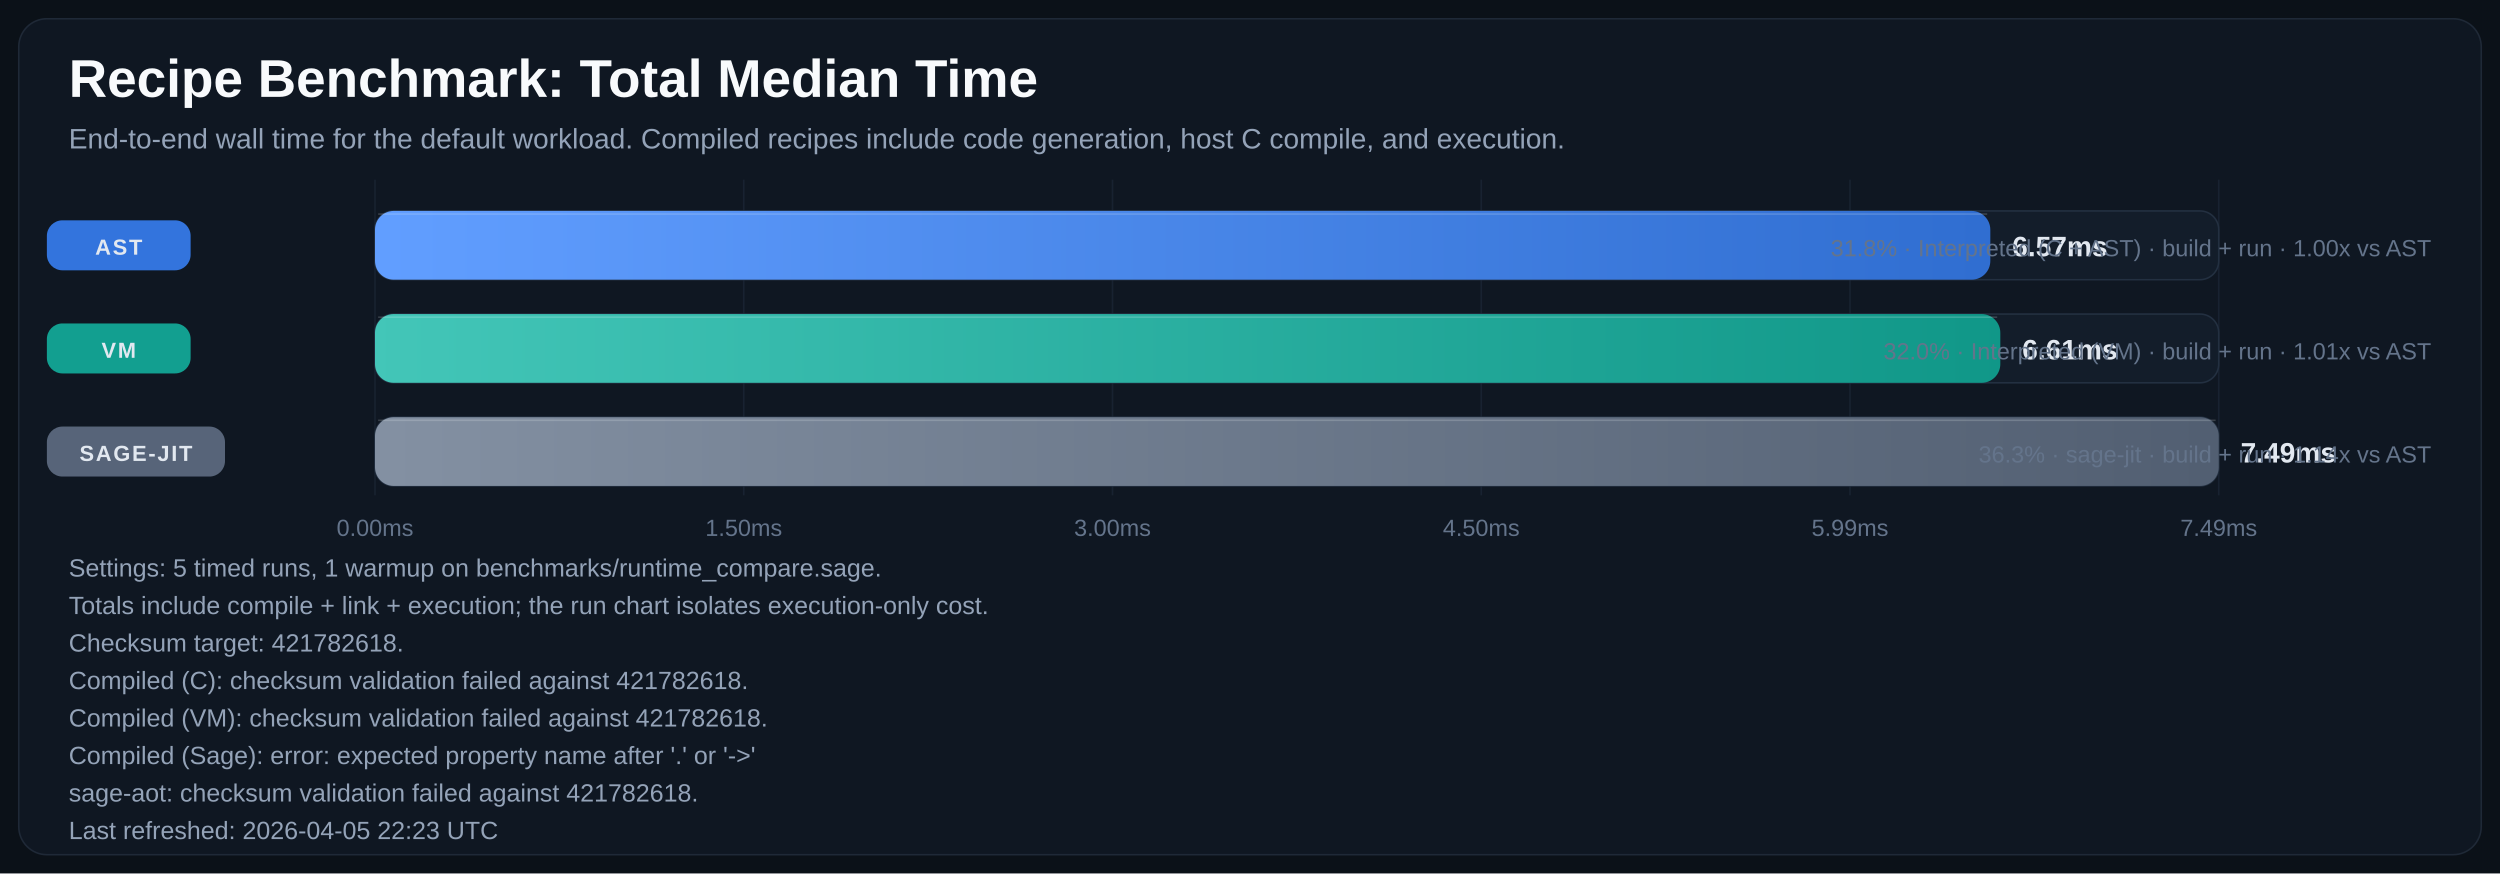
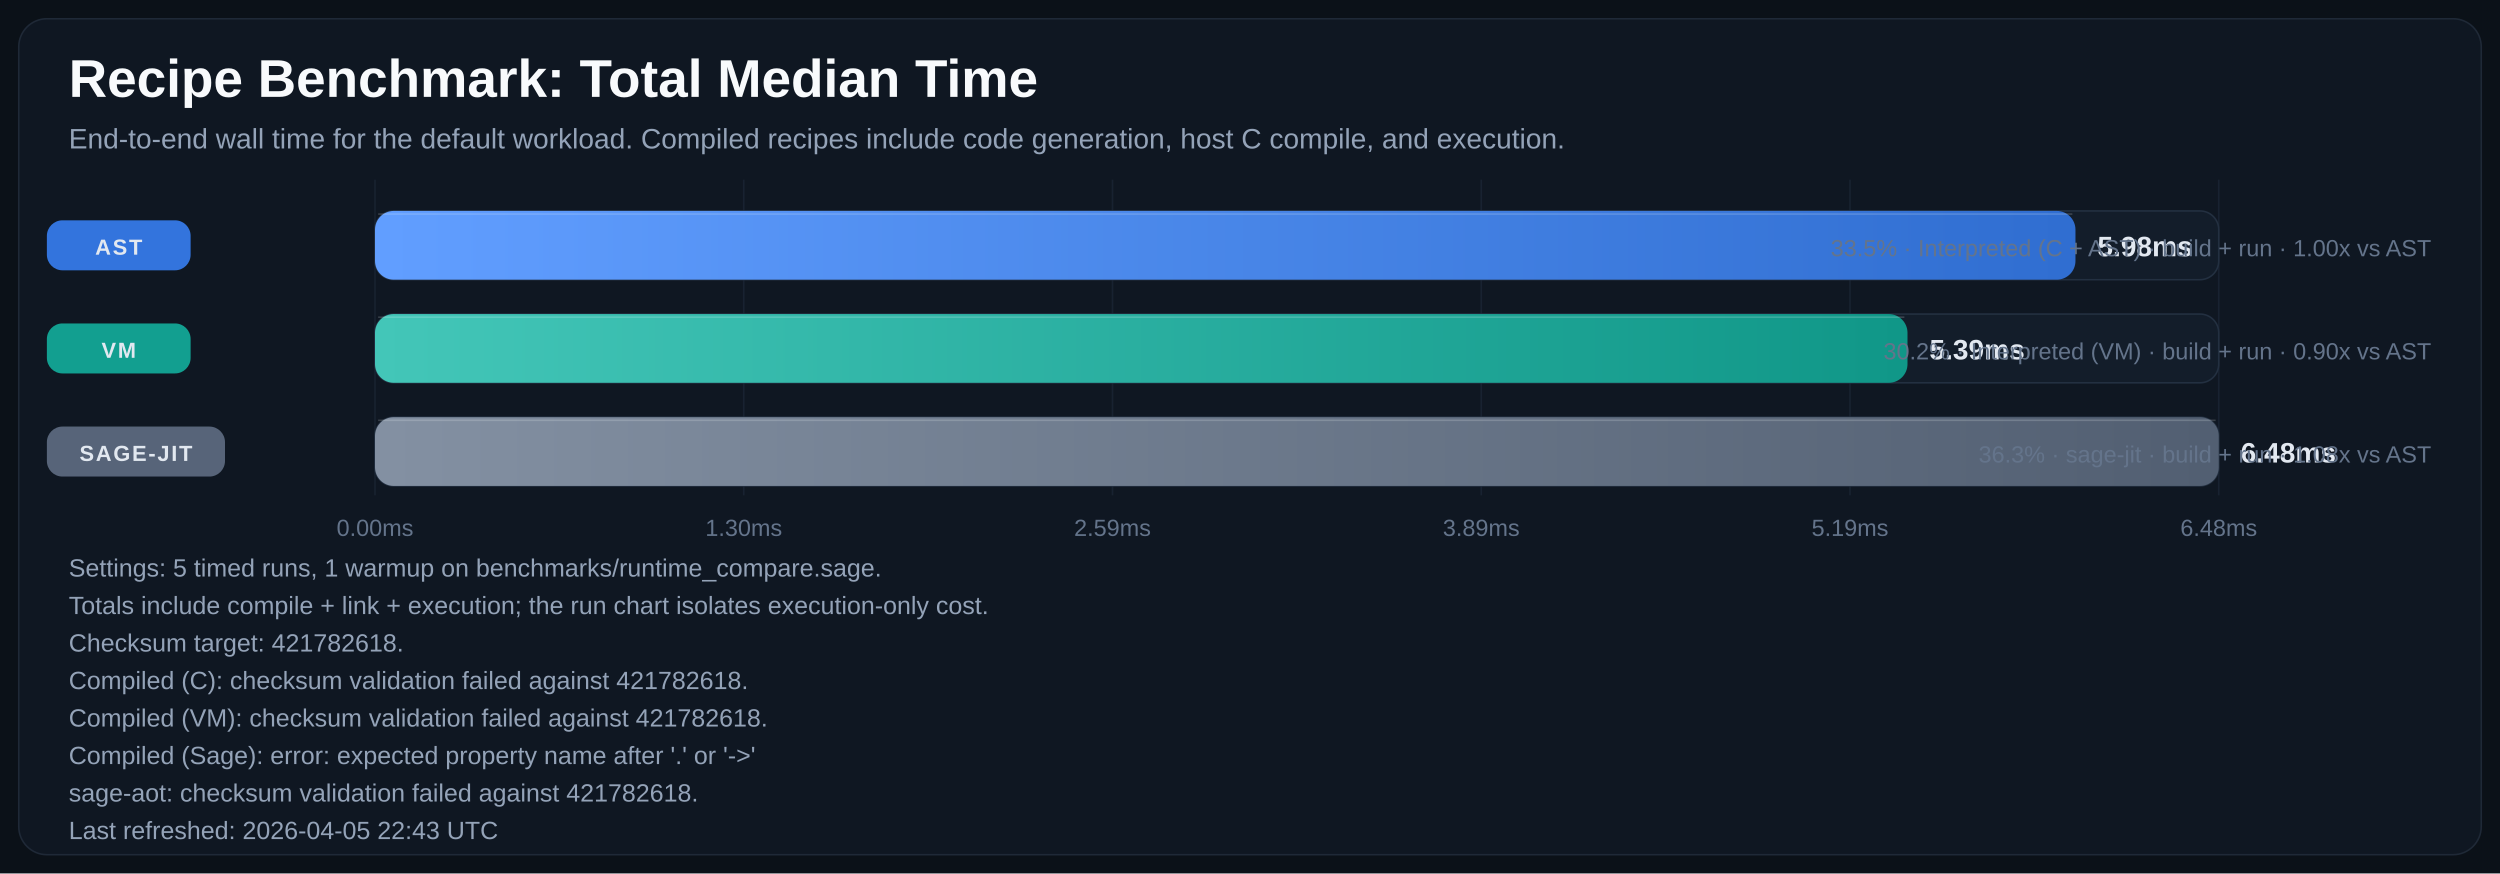
<svg xmlns="http://www.w3.org/2000/svg" width="1600" height="559" viewBox="0 0 1600 559" role="img" aria-labelledby="title desc">
  <defs>
    <linearGradient id="bar-gradient-0" x1="0%" y1="0%" x2="100%" y2="0%">
      <stop offset="0%" stop-color="#619EFF" />
      <stop offset="100%" stop-color="#306ED1" />
    </linearGradient>
    <linearGradient id="bar-gradient-1" x1="0%" y1="0%" x2="100%" y2="0%">
      <stop offset="0%" stop-color="#43C6B8" />
      <stop offset="100%" stop-color="#109788" />
    </linearGradient>
    <linearGradient id="bar-gradient-2" x1="0%" y1="0%" x2="100%" y2="0%">
      <stop offset="0%" stop-color="#8390A2" />
      <stop offset="100%" stop-color="#525F72" />
    </linearGradient>
  </defs>
  <rect width="100%" height="100%" fill="#0B1118" />
  <rect x="12" y="12" width="1576" height="535" rx="18" fill="#0F1722" stroke="#1F2937" />
  <text x="44" y="62" fill="#F8FAFC" font-size="34" font-family="Segoe UI, Arial, sans-serif" font-weight="700">Recipe Benchmark: Total Median Time</text>
  <text x="44" y="95" fill="#94A3B8" font-size="18" font-family="Segoe UI, Arial, sans-serif">End-to-end wall time for the default workload. Compiled recipes include code generation, host C compile, and execution.</text>
  <line x1="240.0" y1="115" x2="240.0" y2="317" stroke="#182231" stroke-width="1" />
  <text x="240.0" y="343" text-anchor="middle" fill="#64748B" font-size="15" font-family="Segoe UI, Arial, sans-serif">0.00ms</text>
  <line x1="476.0" y1="115" x2="476.0" y2="317" stroke="#182231" stroke-width="1" />
-   <text x="476.0" y="343" text-anchor="middle" fill="#64748B" font-size="15" font-family="Segoe UI, Arial, sans-serif">1.50ms</text>
+   <text x="476.0" y="343" text-anchor="middle" fill="#64748B" font-size="15" font-family="Segoe UI, Arial, sans-serif">1.30ms</text>
  <line x1="712.0" y1="115" x2="712.0" y2="317" stroke="#182231" stroke-width="1" />
-   <text x="712.0" y="343" text-anchor="middle" fill="#64748B" font-size="15" font-family="Segoe UI, Arial, sans-serif">3.00ms</text>
+   <text x="712.0" y="343" text-anchor="middle" fill="#64748B" font-size="15" font-family="Segoe UI, Arial, sans-serif">2.59ms</text>
  <line x1="948.0" y1="115" x2="948.0" y2="317" stroke="#182231" stroke-width="1" />
-   <text x="948.0" y="343" text-anchor="middle" fill="#64748B" font-size="15" font-family="Segoe UI, Arial, sans-serif">4.50ms</text>
+   <text x="948.0" y="343" text-anchor="middle" fill="#64748B" font-size="15" font-family="Segoe UI, Arial, sans-serif">3.89ms</text>
  <line x1="1184.0" y1="115" x2="1184.0" y2="317" stroke="#182231" stroke-width="1" />
-   <text x="1184.0" y="343" text-anchor="middle" fill="#64748B" font-size="15" font-family="Segoe UI, Arial, sans-serif">5.99ms</text>
+   <text x="1184.0" y="343" text-anchor="middle" fill="#64748B" font-size="15" font-family="Segoe UI, Arial, sans-serif">5.19ms</text>
  <line x1="1420.0" y1="115" x2="1420.0" y2="317" stroke="#182231" stroke-width="1" />
-   <text x="1420.0" y="343" text-anchor="middle" fill="#64748B" font-size="15" font-family="Segoe UI, Arial, sans-serif">7.49ms</text>
+   <text x="1420.0" y="343" text-anchor="middle" fill="#64748B" font-size="15" font-family="Segoe UI, Arial, sans-serif">6.48ms</text>
  <rect x="30" y="141.0" width="92" height="32" rx="10" fill="#3479E6" opacity="0.95" />
  <text x="76.0" y="163.0" text-anchor="middle" fill="#E2E8F0" font-size="14" font-family="Segoe UI, Arial, sans-serif" font-weight="700" letter-spacing="1.1">AST</text>
  <rect x="240" y="135" width="1180" height="44" rx="12" fill="#131D2A" stroke="#233041" />
-   <rect x="240" y="135" width="1033.8" height="44" rx="12" fill="url(#bar-gradient-0)" />
-   <line x1="242.0" y1="137.0" x2="1271.8" y2="137.0" stroke="#F8FAFC" stroke-opacity="0.18" />
-   <text x="1287.8" y="164.0" fill="#E2E8F0" font-size="18" font-family="Segoe UI, Arial, sans-serif" font-weight="700">6.57ms</text>
-   <text x="1556" y="164.0" text-anchor="end" fill="#64748B" font-size="15" font-family="Segoe UI, Arial, sans-serif">31.8% · Interpreted (C + AST) · build + run · 1.00x vs AST</text>
+   <rect x="240" y="135" width="1088.3" height="44" rx="12" fill="url(#bar-gradient-0)" />
+   <line x1="242.0" y1="137.0" x2="1326.3" y2="137.0" stroke="#F8FAFC" stroke-opacity="0.18" />
+   <text x="1342.3" y="164.0" fill="#E2E8F0" font-size="18" font-family="Segoe UI, Arial, sans-serif" font-weight="700">5.98ms</text>
+   <text x="1556" y="164.0" text-anchor="end" fill="#64748B" font-size="15" font-family="Segoe UI, Arial, sans-serif">33.5% · Interpreted (C + AST) · build + run · 1.00x vs AST</text>
  <rect x="30" y="207.0" width="92" height="32" rx="10" fill="#12A695" opacity="0.95" />
  <text x="76.0" y="229.0" text-anchor="middle" fill="#E2E8F0" font-size="14" font-family="Segoe UI, Arial, sans-serif" font-weight="700" letter-spacing="1.1">VM</text>
  <rect x="240" y="201" width="1180" height="44" rx="12" fill="#131D2A" stroke="#233041" />
-   <rect x="240" y="201" width="1040.2" height="44" rx="12" fill="url(#bar-gradient-1)" />
-   <line x1="242.0" y1="203.0" x2="1278.2" y2="203.0" stroke="#F8FAFC" stroke-opacity="0.18" />
-   <text x="1294.2" y="230.0" fill="#E2E8F0" font-size="18" font-family="Segoe UI, Arial, sans-serif" font-weight="700">6.61ms</text>
-   <text x="1556" y="230.0" text-anchor="end" fill="#64748B" font-size="15" font-family="Segoe UI, Arial, sans-serif">32.0% · Interpreted (VM) · build + run · 1.01x vs AST</text>
+   <rect x="240" y="201" width="980.8" height="44" rx="12" fill="url(#bar-gradient-1)" />
+   <line x1="242.0" y1="203.0" x2="1218.8" y2="203.0" stroke="#F8FAFC" stroke-opacity="0.18" />
+   <text x="1234.8" y="230.0" fill="#E2E8F0" font-size="18" font-family="Segoe UI, Arial, sans-serif" font-weight="700">5.39ms</text>
+   <text x="1556" y="230.0" text-anchor="end" fill="#64748B" font-size="15" font-family="Segoe UI, Arial, sans-serif">30.2% · Interpreted (VM) · build + run · 0.90x vs AST</text>
  <rect x="30" y="273.0" width="114" height="32" rx="10" fill="#5A687D" opacity="0.95" />
  <text x="87.0" y="295.0" text-anchor="middle" fill="#E2E8F0" font-size="14" font-family="Segoe UI, Arial, sans-serif" font-weight="700" letter-spacing="1.1">SAGE-JIT</text>
  <rect x="240" y="267" width="1180" height="44" rx="12" fill="#131D2A" stroke="#233041" />
  <rect x="240" y="267" width="1180.0" height="44" rx="12" fill="url(#bar-gradient-2)" />
  <line x1="242.0" y1="269.0" x2="1418.0" y2="269.0" stroke="#F8FAFC" stroke-opacity="0.18" />
-   <text x="1434.0" y="296.0" fill="#E2E8F0" font-size="18" font-family="Segoe UI, Arial, sans-serif" font-weight="700">7.49ms</text>
-   <text x="1556" y="296.0" text-anchor="end" fill="#64748B" font-size="15" font-family="Segoe UI, Arial, sans-serif">36.3% · sage-jit · build + run · 1.14x vs AST</text>
+   <text x="1434.0" y="296.0" fill="#E2E8F0" font-size="18" font-family="Segoe UI, Arial, sans-serif" font-weight="700">6.48ms</text>
+   <text x="1556" y="296.0" text-anchor="end" fill="#64748B" font-size="15" font-family="Segoe UI, Arial, sans-serif">36.3% · sage-jit · build + run · 1.08x vs AST</text>
  <text x="44" y="369" fill="#94A3B8" font-size="16" font-family="Segoe UI, Arial, sans-serif">Settings: 5 timed runs, 1 warmup on benchmarks/runtime_compare.sage.</text>
  <text x="44" y="393" fill="#94A3B8" font-size="16" font-family="Segoe UI, Arial, sans-serif">Totals include compile + link + execution; the run chart isolates execution-only cost.</text>
  <text x="44" y="417" fill="#94A3B8" font-size="16" font-family="Segoe UI, Arial, sans-serif">Checksum target: 421782618.</text>
  <text x="44" y="441" fill="#94A3B8" font-size="16" font-family="Segoe UI, Arial, sans-serif">Compiled (C): checksum validation failed against 421782618.</text>
  <text x="44" y="465" fill="#94A3B8" font-size="16" font-family="Segoe UI, Arial, sans-serif">Compiled (VM): checksum validation failed against 421782618.</text>
  <text x="44" y="489" fill="#94A3B8" font-size="16" font-family="Segoe UI, Arial, sans-serif">Compiled (Sage): error: expected property name after '.' or '-&gt;'</text>
  <text x="44" y="513" fill="#94A3B8" font-size="16" font-family="Segoe UI, Arial, sans-serif">sage-aot: checksum validation failed against 421782618.</text>
-   <text x="44" y="537" fill="#94A3B8" font-size="16" font-family="Segoe UI, Arial, sans-serif">Last refreshed: 2026-04-05 22:23 UTC</text>
+   <text x="44" y="537" fill="#94A3B8" font-size="16" font-family="Segoe UI, Arial, sans-serif">Last refreshed: 2026-04-05 22:43 UTC</text>
</svg>
